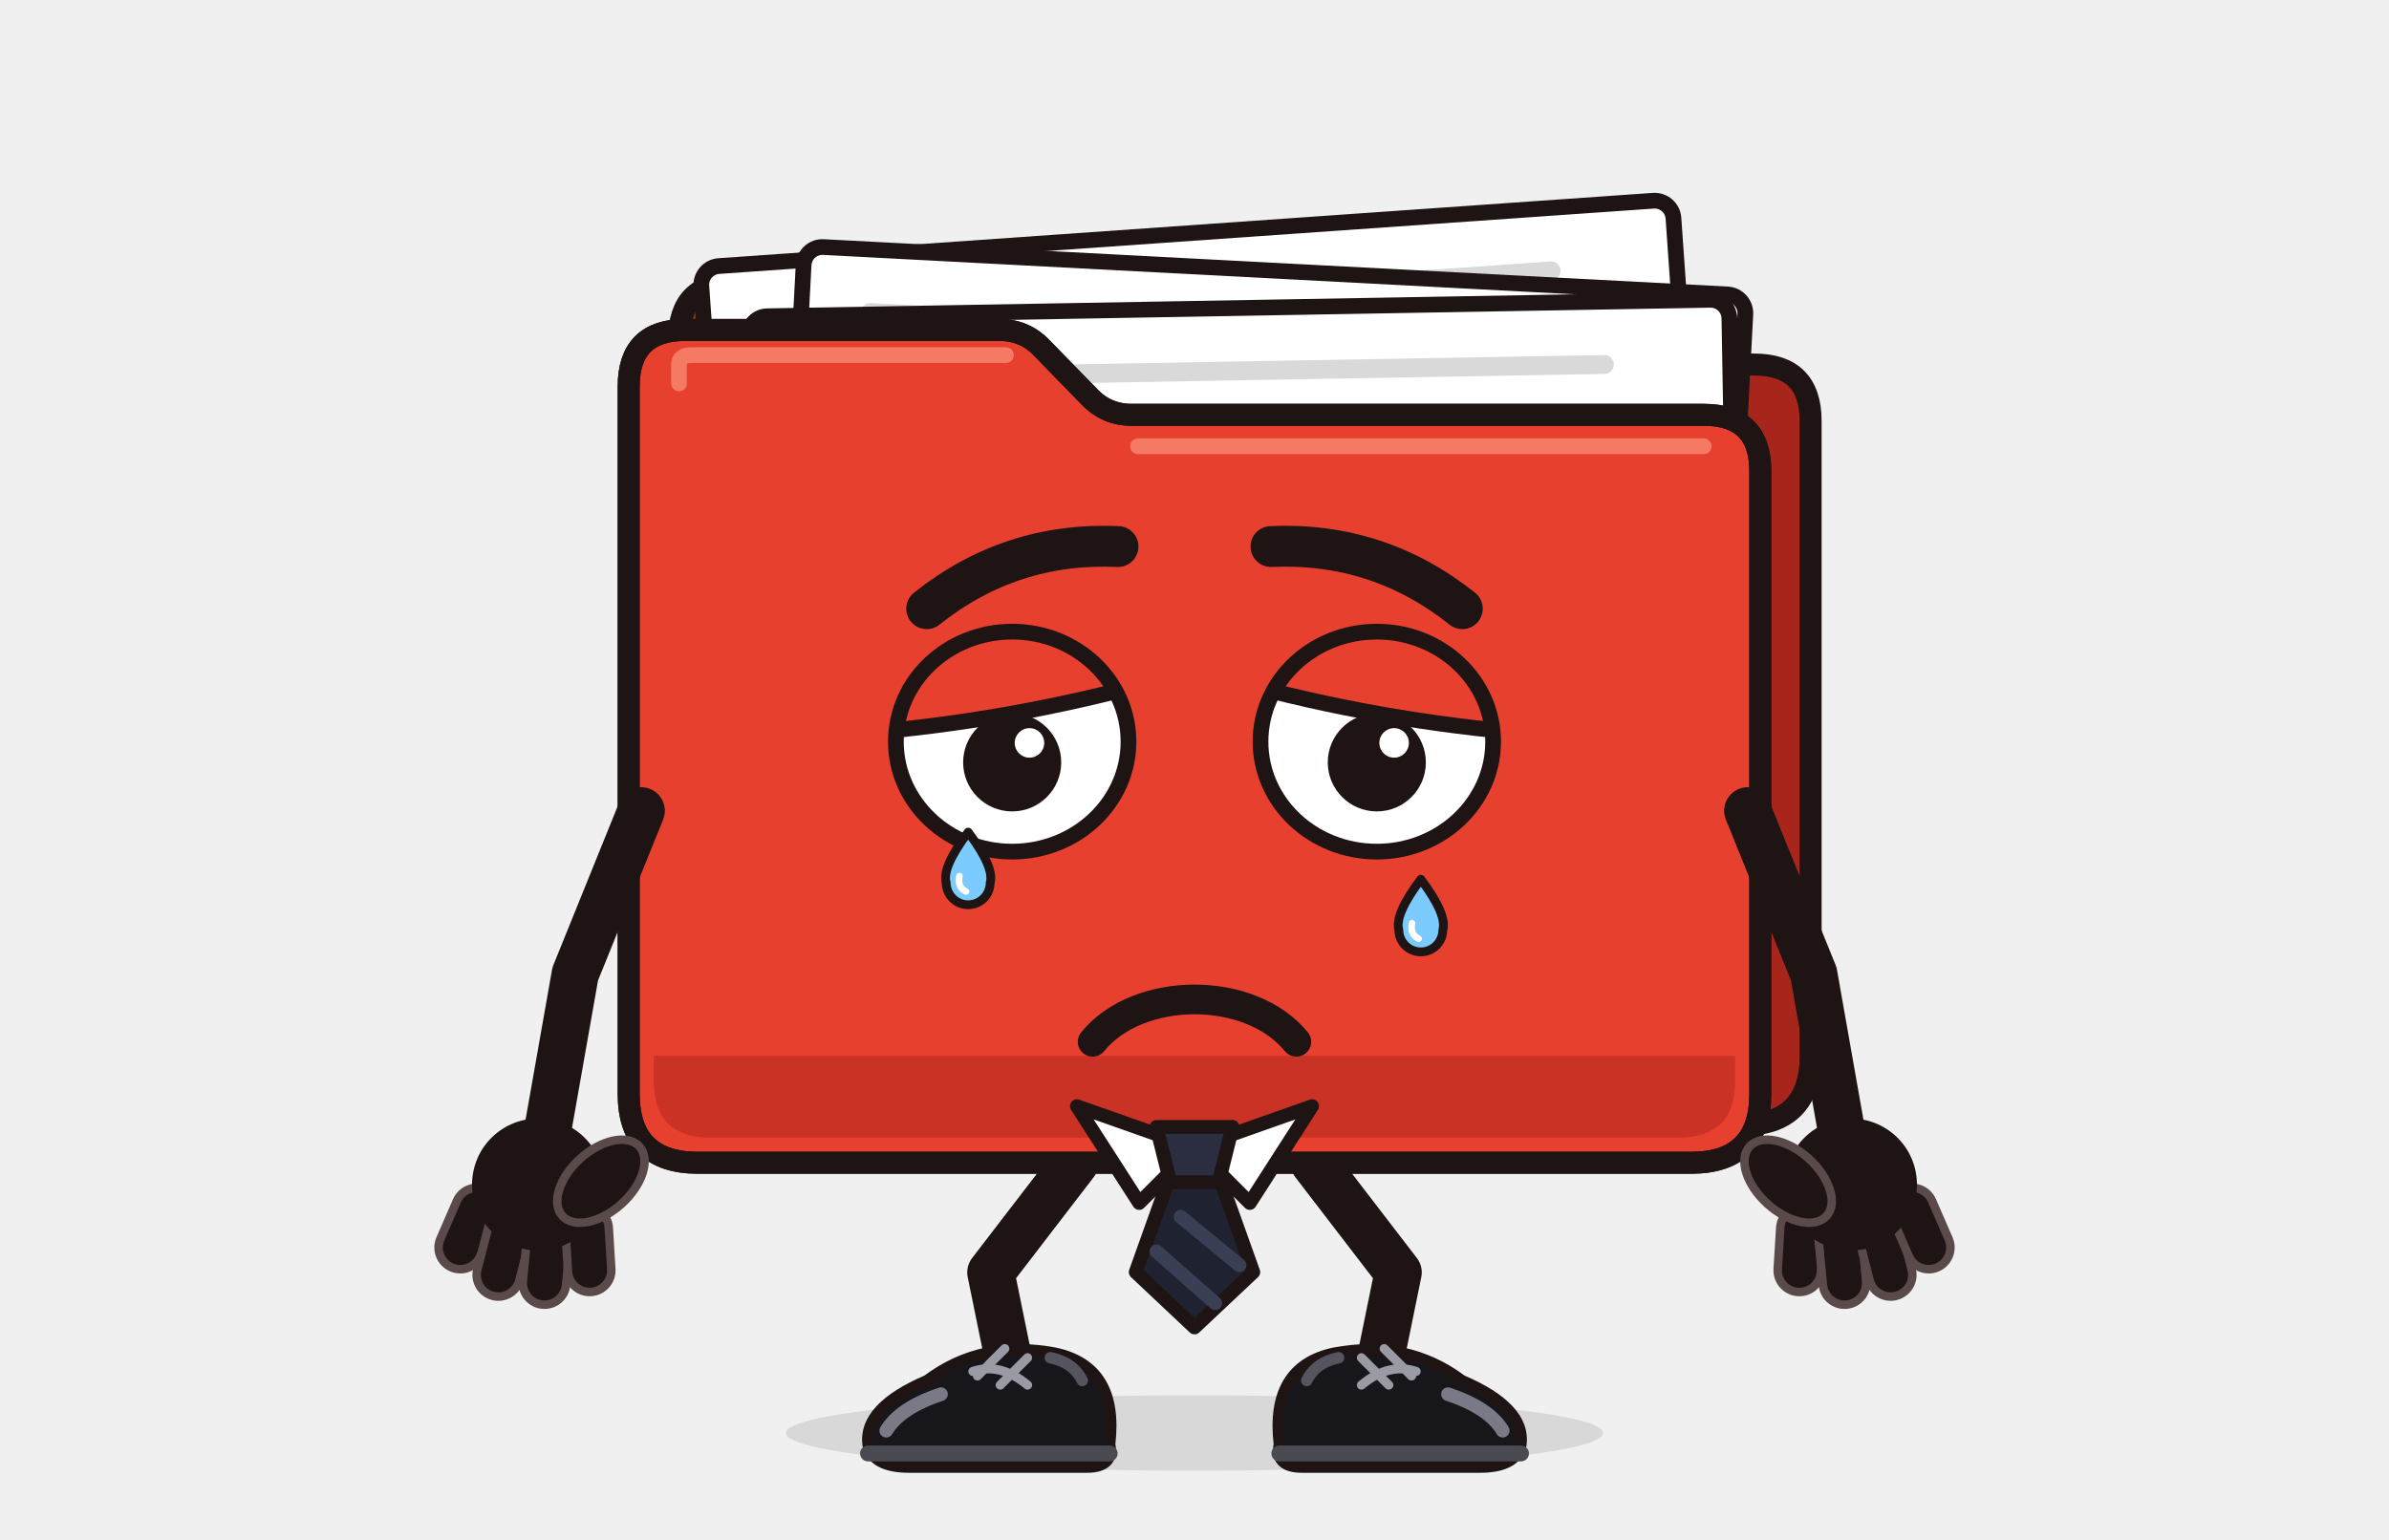
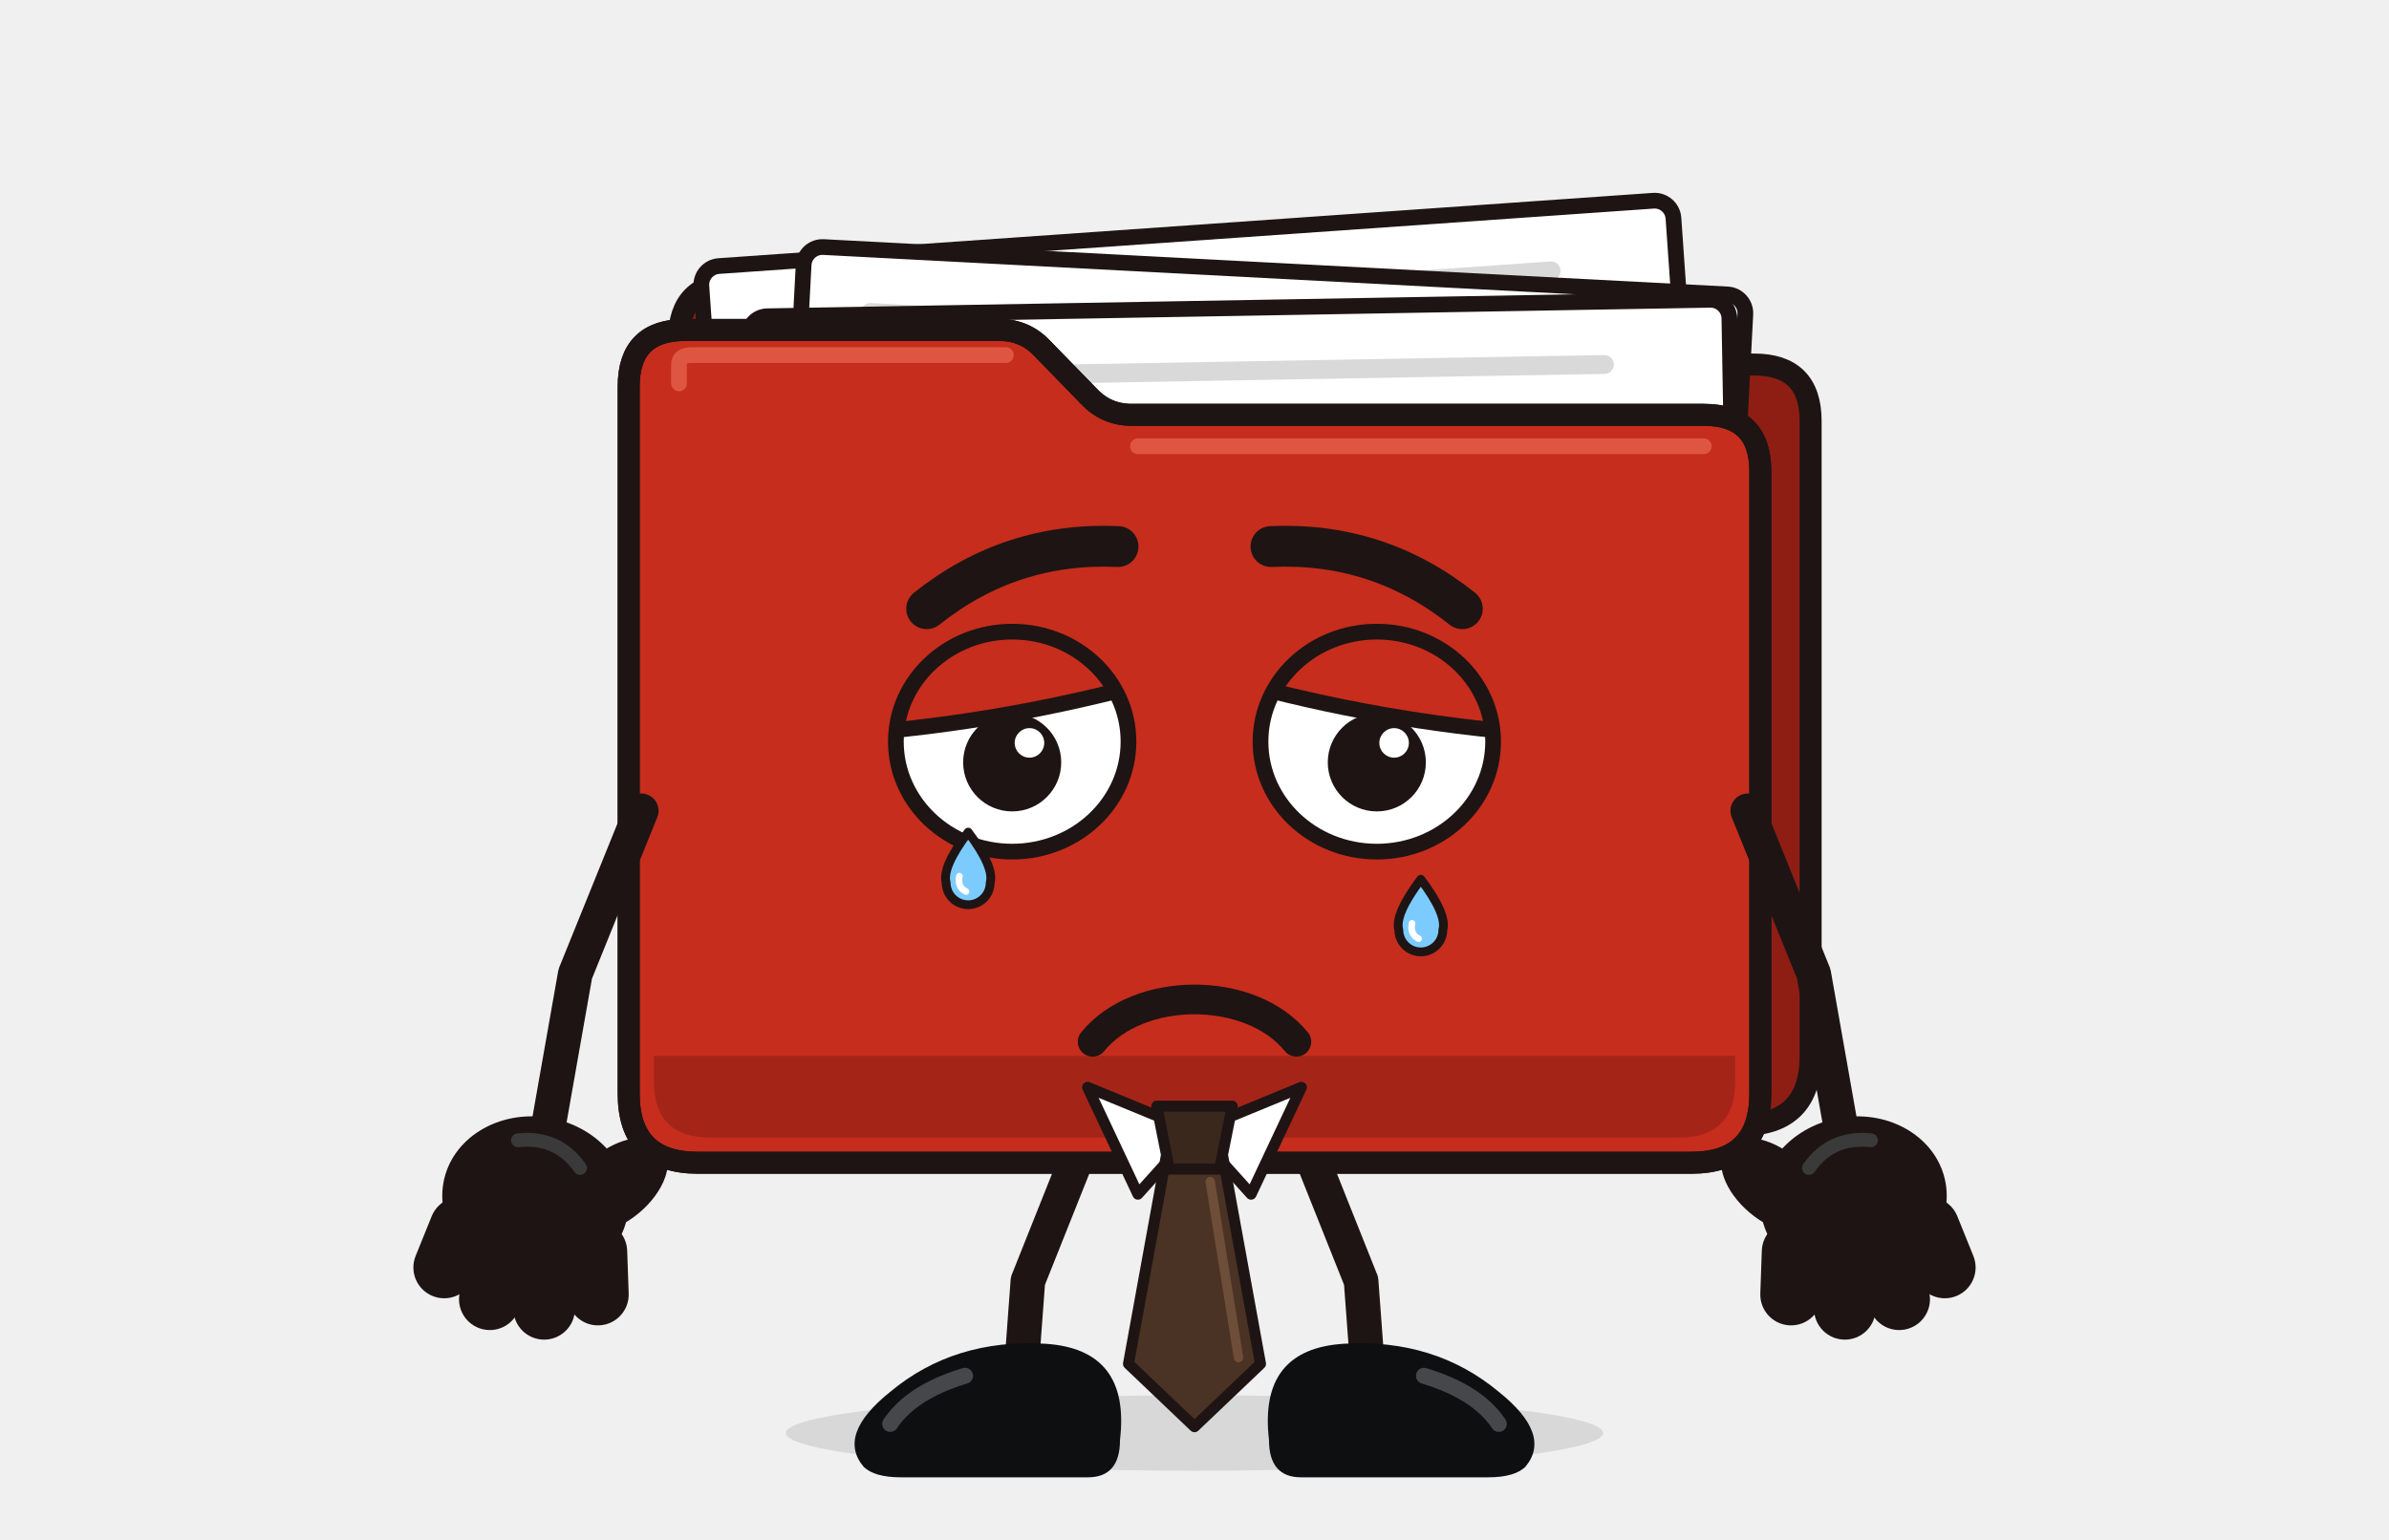
<svg xmlns="http://www.w3.org/2000/svg" viewBox="-80 100 760 490" width="760" height="490">
  <ellipse cx="300" cy="556" rx="130" ry="12" fill="#000" opacity="0.1" />
-   <path d="M262 470 L235.2 504.9 L244 548" fill="none" stroke="#1E1414" stroke-width="15" stroke-linejoin="round" stroke-linecap="round" />
-   <g transform="translate(244 548) rotate(0) scale(1.45)">
+   <path d="M262 470 L247 507.6 L244 548" fill="none" stroke="#1E1414" stroke-width="11" stroke-linejoin="round" stroke-linecap="round" />
+   <g transform="translate(244 548) rotate(0) scale(1.7)">
    <g transform="scale(-1 1)">
-       <path d="M-20 8 Q-22 -9 -8 -12 Q8 -15 20 -6 Q34 0 33 8 Q32 13 24 13 H-15 Q-21 13 -20 8 Z" fill="#17171B" stroke="#1E1414" stroke-width="2.5" />
-       <path d="M-20 10 H33" stroke="#4a4a52" stroke-width="3.5" stroke-linecap="round" />
-       <path d="M-2 -11 L4 -5 M3 -13 L9 -7 M-2 -5 Q4 -10 10 -8" stroke="#9a9aa4" stroke-width="2" fill="none" stroke-linecap="round" />
-       <path d="M17 -3 Q26 0 29 5" stroke="#7a7a86" stroke-width="3" fill="none" stroke-linecap="round" />
-       <path d="M-14 -6 Q-12 -10 -7 -11" stroke="#55555f" stroke-width="2.5" fill="none" stroke-linecap="round" />
+       <path d="M-19 6 Q-21 -11 -5 -12 Q12 -13 24 -3 Q34 5 29 11 Q27 13 22 13 H-13 Q-19 13 -19 6 Z" fill="#0E0F10" />
+       <path d="M10 -6 Q20 -3 24 3" stroke="#45474a" stroke-width="3" fill="none" stroke-linecap="round" />
    </g>
  </g>
-   <path d="M338 470 L364.8 504.9 L356 548" fill="none" stroke="#1E1414" stroke-width="15" stroke-linejoin="round" stroke-linecap="round" />
-   <g transform="translate(356 548) rotate(0) scale(1.45)">
+   <path d="M338 470 L353 507.6 L356 548" fill="none" stroke="#1E1414" stroke-width="11" stroke-linejoin="round" stroke-linecap="round" />
+   <g transform="translate(356 548) rotate(0) scale(1.7)">
    <g transform="scale(1 1)">
-       <path d="M-20 8 Q-22 -9 -8 -12 Q8 -15 20 -6 Q34 0 33 8 Q32 13 24 13 H-15 Q-21 13 -20 8 Z" fill="#17171B" stroke="#1E1414" stroke-width="2.5" />
-       <path d="M-20 10 H33" stroke="#4a4a52" stroke-width="3.5" stroke-linecap="round" />
-       <path d="M-2 -11 L4 -5 M3 -13 L9 -7 M-2 -5 Q4 -10 10 -8" stroke="#9a9aa4" stroke-width="2" fill="none" stroke-linecap="round" />
-       <path d="M17 -3 Q26 0 29 5" stroke="#7a7a86" stroke-width="3" fill="none" stroke-linecap="round" />
-       <path d="M-14 -6 Q-12 -10 -7 -11" stroke="#55555f" stroke-width="2.5" fill="none" stroke-linecap="round" />
+       <path d="M-19 6 Q-21 -11 -5 -12 Q12 -13 24 -3 Q34 5 29 11 Q27 13 22 13 H-13 Q-19 13 -19 6 Z" fill="#0E0F10" />
+       <path d="M10 -6 Q20 -3 24 3" stroke="#45474a" stroke-width="3" fill="none" stroke-linecap="round" />
    </g>
  </g>
  <g transform="translate(0 40) rotate(0 300 430) translate(300 430) scale(1 1) translate(-300 -430)">
-     <path d="M136 168Q136 150 154 150L254 150Q262 150 267.7 155.7L282.3 170.3Q288 176 296 176L478 176Q496 176 496 194L496 396Q496 418 474 418L158 418Q136 418 136 396Z" fill="#A8251B" stroke="#1E1414" stroke-width="7" stroke-linejoin="round" stroke-linecap="round" />
+     <path d="M136 168Q136 150 154 150L254 150Q262 150 267.7 155.7L282.3 170.3Q288 176 296 176L478 176Q496 176 496 194L496 396Q496 418 474 418L158 418Q136 418 136 396Z" fill="#8E1E14" stroke="#1E1414" stroke-width="7" stroke-linejoin="round" stroke-linecap="round" />
    <g transform="translate(0 0)">
      <g transform="rotate(-4 305 244)">
        <rect x="150" y="134" width="310" height="220" rx="6" fill="#FFFFFF" stroke="#1E1414" stroke-width="5" stroke-linejoin="round" stroke-linecap="round" />
        <path d="M172 154 H420 M172 170 H390" stroke="#D9D9D9" stroke-width="6" stroke-linecap="round" />
      </g>
    </g>
    <g transform="translate(0 0)">
      <g transform="rotate(3 320 256)">
        <rect x="170" y="146" width="300" height="220" rx="6" fill="#FFFFFF" stroke="#1E1414" stroke-width="5" stroke-linejoin="round" stroke-linecap="round" />
        <path d="M192 166 H430 M192 182 H400" stroke="#D9D9D9" stroke-width="6" stroke-linecap="round" />
      </g>
    </g>
    <g transform="rotate(-1 316 268)">
      <rect x="160" y="158" width="312" height="220" rx="6" fill="#FFFFFF" stroke="#1E1414" stroke-width="5" stroke-linejoin="round" stroke-linecap="round" />
      <path d="M182 178 H432 M182 194 H402" stroke="#D9D9D9" stroke-width="6" stroke-linecap="round" />
    </g>
-     <path d="M120 183Q120 165 138 165L238 165Q246 165 251.5 170.8L266.5 186.2Q272 192 280 192L462 192Q480 192 480 210L480 408Q480 430 458 430L142 430Q120 430 120 408Z" fill="#E8402F" stroke="#1E1414" stroke-width="7" stroke-linejoin="round" stroke-linecap="round" />
-     <path d="M128 404 Q128 422 146 422 H454 Q472 422 472 404 V396 H128 Z" fill="#C93224" />
-     <path d="M136 182 V176 Q136 173 140 173 H240 M282 202 H462" stroke="#F47A63" stroke-width="5" stroke-linecap="round" fill="none" />
+     <path d="M120 183Q120 165 138 165L238 165Q246 165 251.5 170.8L266.5 186.2Q272 192 280 192L462 192Q480 192 480 210L480 408Q480 430 458 430L142 430Q120 430 120 408Z" fill="#C62D1C" stroke="#1E1414" stroke-width="7" stroke-linejoin="round" stroke-linecap="round" />
+     <path d="M128 404 Q128 422 146 422 H454 Q472 422 472 404 V396 H128 Z" fill="#A52418" />
+     <path d="M136 182 V176 Q136 173 140 173 H240 M282 202 H462" stroke="#DE5641" stroke-width="5" stroke-linecap="round" fill="none" />
    <path d="M120 183Q120 165 138 165L238 165Q246 165 251.5 170.8L266.5 186.2Q272 192 280 192L462 192Q480 192 480 210L480 408Q480 430 458 430L142 430Q120 430 120 408Z" fill="none" stroke="#1E1414" stroke-width="7" stroke-linejoin="round" stroke-linecap="round" />
-     <g id="kravat" transform="translate(0 12) translate(300 400) scale(1.1) translate(-300 -400)">
-       <path d="M266 400 L300 412 L284 428 Z" fill="#fff" stroke="#1E1414" stroke-width="4" stroke-linejoin="round" />
-       <path d="M334 400 L300 412 L316 428 Z" fill="#fff" stroke="#1E1414" stroke-width="4" stroke-linejoin="round" />
-       <path d="M293 420 L307 420 L317 448 L300 464 L283 448 Z" fill="#1F2230" stroke="#1E1414" stroke-width="4" stroke-linejoin="round" />
-       <path d="M296 432 L313 446 M289 442 L306 457" stroke="#3A3F55" stroke-width="4" stroke-linecap="round" />
-       <path d="M289 406 L311 406 L307 422 L293 422 Z" fill="#2A2E40" stroke="#1E1414" stroke-width="4" stroke-linejoin="round" />
+     <g id="kravat">
+       <path d="M266 406 L300 420 L282 440 Z" fill="#fff" stroke="#1E1414" stroke-width="3.5" stroke-linejoin="round" />
+       <path d="M334 406 L300 420 L318 440 Z" fill="#fff" stroke="#1E1414" stroke-width="3.5" stroke-linejoin="round" />
+       <path d="M291 428 L309 428 L321 494 L300 514 L279 494 Z" fill="#4A3324" stroke="#1E1414" stroke-width="3.5" stroke-linejoin="round" />
+       <path d="M305 436 L314 492" stroke="#6E4E38" stroke-width="3" stroke-linecap="round" />
+       <path d="M288 412 L312 412 L308 432 L292 432 Z" fill="#3B281C" stroke="#1E1414" stroke-width="3.5" stroke-linejoin="round" />
    </g>
    <g id="face">
      <path transform="translate(244 240) rotate(-18)" d="M-32 4 Q0 -8 32 4" fill="none" stroke="#1E1414" stroke-width="13" stroke-linecap="round" />
      <path transform="translate(356 240) rotate(18)" d="M-32 4 Q0 -8 32 4" fill="none" stroke="#1E1414" stroke-width="13" stroke-linecap="round" />
      <clipPath id="puzguncl">
        <ellipse cx="242" cy="296" rx="37" ry="35" />
      </clipPath>
      <ellipse cx="242" cy="296" rx="37" ry="35" fill="#fff" />
      <g clip-path="url(#puzguncl)">
        <circle cx="242" cy="302.6" r="15.6" fill="#1E1414" />
        <circle cx="247.5" cy="296.4" r="4.7" fill="#fff" />
        <g transform="rotate(-10 242 296)">
-           <rect x="194" y="236" width="96" height="48.9" fill="#E8402F" />
+           <rect x="194" y="236" width="96" height="48.9" fill="#C62D1C" />
          <path d="M194 284.9 Q242 289.5 290 284.9" fill="none" stroke="#1E1414" stroke-width="5" />
        </g>
      </g>
      <ellipse cx="242" cy="296" rx="37" ry="35" fill="none" stroke="#1E1414" stroke-width="5" />
      <clipPath id="puzguncr">
        <ellipse cx="358" cy="296" rx="37" ry="35" />
      </clipPath>
      <ellipse cx="358" cy="296" rx="37" ry="35" fill="#fff" />
      <g clip-path="url(#puzguncr)">
        <circle cx="358" cy="302.6" r="15.6" fill="#1E1414" />
        <circle cx="363.5" cy="296.4" r="4.7" fill="#fff" />
        <g transform="rotate(10 358 296)">
-           <rect x="310" y="236" width="96" height="48.9" fill="#E8402F" />
+           <rect x="310" y="236" width="96" height="48.9" fill="#C62D1C" />
          <path d="M310 284.9 Q358 289.5 406 284.9" fill="none" stroke="#1E1414" stroke-width="5" />
        </g>
      </g>
      <ellipse cx="358" cy="296" rx="37" ry="35" fill="none" stroke="#1E1414" stroke-width="5" />
      <g transform="translate(300 378) scale(1.35) translate(-300 -366)">
        <path d="M276 376 C286.8 362.7 313.2 362.7 324 376" fill="none" stroke="#1E1414" stroke-width="7" stroke-linecap="round" />
      </g>
    </g>
-     <path d="M124 318 L103 369.9 L94.3 419.2" fill="none" stroke="#1E1414" stroke-width="15" stroke-linejoin="round" stroke-linecap="round" />
-     <g transform="translate(94.3 419.2) rotate(10) scale(1.5)">
-       <rect x="-4.6" y="0" width="9.2" height="18" rx="4.6" fill="#1E1414" stroke="#5a4a4a" stroke-width="1.8" transform="translate(-10.8 15) rotate(13.5)" />
-       <rect x="-4.6" y="0" width="9.2" height="22" rx="4.6" fill="#1E1414" stroke="#5a4a4a" stroke-width="1.8" transform="translate(-3.6 15) rotate(4.5)" />
-       <rect x="-4.6" y="0" width="9.2" height="22" rx="4.6" fill="#1E1414" stroke="#5a4a4a" stroke-width="1.8" transform="translate(3.6 15) rotate(-4.5)" />
-       <rect x="-4.6" y="0" width="9.2" height="18" rx="4.6" fill="#1E1414" stroke="#5a4a4a" stroke-width="1.8" transform="translate(10.8 15) rotate(-13.5)" />
-       <circle cx="0" cy="12" r="14" fill="#1E1414" />
-       <ellipse cx="13" cy="9" rx="6.5" ry="11" fill="#1E1414" stroke="#5a4a4a" stroke-width="1.8" transform="rotate(38 13 9)" />
+     <path d="M124 318 L103 369.9 L94.3 419.2" fill="none" stroke="#1E1414" stroke-width="11" stroke-linejoin="round" stroke-linecap="round" />
+     <g transform="translate(94.3 419.2) rotate(10) scale(1.75)">
+       <rect x="-5.6" y="0" width="11.2" height="19" rx="5.6" fill="#1E1414" transform="translate(-11.4 15) rotate(12)" />
+       <rect x="-5.6" y="0" width="11.2" height="23" rx="5.6" fill="#1E1414" transform="translate(-3.8 15) rotate(4)" />
+       <rect x="-5.6" y="0" width="11.2" height="23" rx="5.6" fill="#1E1414" transform="translate(3.8 15) rotate(-4)" />
+       <rect x="-5.6" y="0" width="11.2" height="19" rx="5.6" fill="#1E1414" transform="translate(11.4 15) rotate(-12)" />
+       <ellipse cx="0" cy="13" rx="17" ry="15" fill="#1E1414" />
+       <ellipse cx="14" cy="8" rx="6.5" ry="11" fill="#1E1414" transform="rotate(40 14 8)" />
+       <path d="M7 6 Q2 1 -5 3" stroke="#3a3a3a" stroke-width="2.5" fill="none" stroke-linecap="round" />
    </g>
-     <path d="M476 318 L497 369.9 L505.7 419.2" fill="none" stroke="#1E1414" stroke-width="15" stroke-linejoin="round" stroke-linecap="round" />
-     <g transform="translate(505.7 419.2) rotate(-10) scale(1.5)">
-       <rect x="-4.6" y="0" width="9.2" height="18" rx="4.6" fill="#1E1414" stroke="#5a4a4a" stroke-width="1.8" transform="translate(-10.8 15) rotate(13.5)" />
-       <rect x="-4.6" y="0" width="9.2" height="22" rx="4.6" fill="#1E1414" stroke="#5a4a4a" stroke-width="1.8" transform="translate(-3.6 15) rotate(4.5)" />
-       <rect x="-4.6" y="0" width="9.2" height="22" rx="4.6" fill="#1E1414" stroke="#5a4a4a" stroke-width="1.8" transform="translate(3.6 15) rotate(-4.5)" />
-       <rect x="-4.6" y="0" width="9.2" height="18" rx="4.6" fill="#1E1414" stroke="#5a4a4a" stroke-width="1.8" transform="translate(10.8 15) rotate(-13.5)" />
-       <circle cx="0" cy="12" r="14" fill="#1E1414" />
-       <ellipse cx="-13" cy="9" rx="6.5" ry="11" fill="#1E1414" stroke="#5a4a4a" stroke-width="1.8" transform="rotate(-38 -13 9)" />
+     <path d="M476 318 L497 369.9 L505.7 419.2" fill="none" stroke="#1E1414" stroke-width="11" stroke-linejoin="round" stroke-linecap="round" />
+     <g transform="translate(505.7 419.2) rotate(-10) scale(1.75)">
+       <rect x="-5.6" y="0" width="11.2" height="19" rx="5.6" fill="#1E1414" transform="translate(-11.4 15) rotate(12)" />
+       <rect x="-5.6" y="0" width="11.2" height="23" rx="5.6" fill="#1E1414" transform="translate(-3.8 15) rotate(4)" />
+       <rect x="-5.6" y="0" width="11.2" height="23" rx="5.6" fill="#1E1414" transform="translate(3.8 15) rotate(-4)" />
+       <rect x="-5.6" y="0" width="11.2" height="19" rx="5.6" fill="#1E1414" transform="translate(11.4 15) rotate(-12)" />
+       <ellipse cx="0" cy="13" rx="17" ry="15" fill="#1E1414" />
+       <ellipse cx="-14" cy="8" rx="6.5" ry="11" fill="#1E1414" transform="rotate(-40 -14 8)" />
+       <path d="M-7 6 Q-2 1 5 3" stroke="#3a3a3a" stroke-width="2.5" fill="none" stroke-linecap="round" />
    </g>
  </g>
  <g transform="translate(0 40)">
    <g opacity="1">
      <g transform="translate(228 336) scale(0.7)">
        <path d="M0 -16 Q12 0 10 7 A10 10 0 1 1 -10 7 Q-12 0 0 -16Z" fill="#7CCBFF" stroke="#1E1414" stroke-width="4" stroke-linejoin="round" stroke-linecap="round" />
        <path d="M-4 4 Q-5 9 -1 11" stroke="#fff" stroke-width="3" fill="none" stroke-linecap="round" />
      </g>
      <g transform="translate(372 351) scale(0.7)">
        <path d="M0 -16 Q12 0 10 7 A10 10 0 1 1 -10 7 Q-12 0 0 -16Z" fill="#7CCBFF" stroke="#1E1414" stroke-width="4" stroke-linejoin="round" stroke-linecap="round" />
        <path d="M-4 4 Q-5 9 -1 11" stroke="#fff" stroke-width="3" fill="none" stroke-linecap="round" />
      </g>
    </g>
  </g>
</svg>
